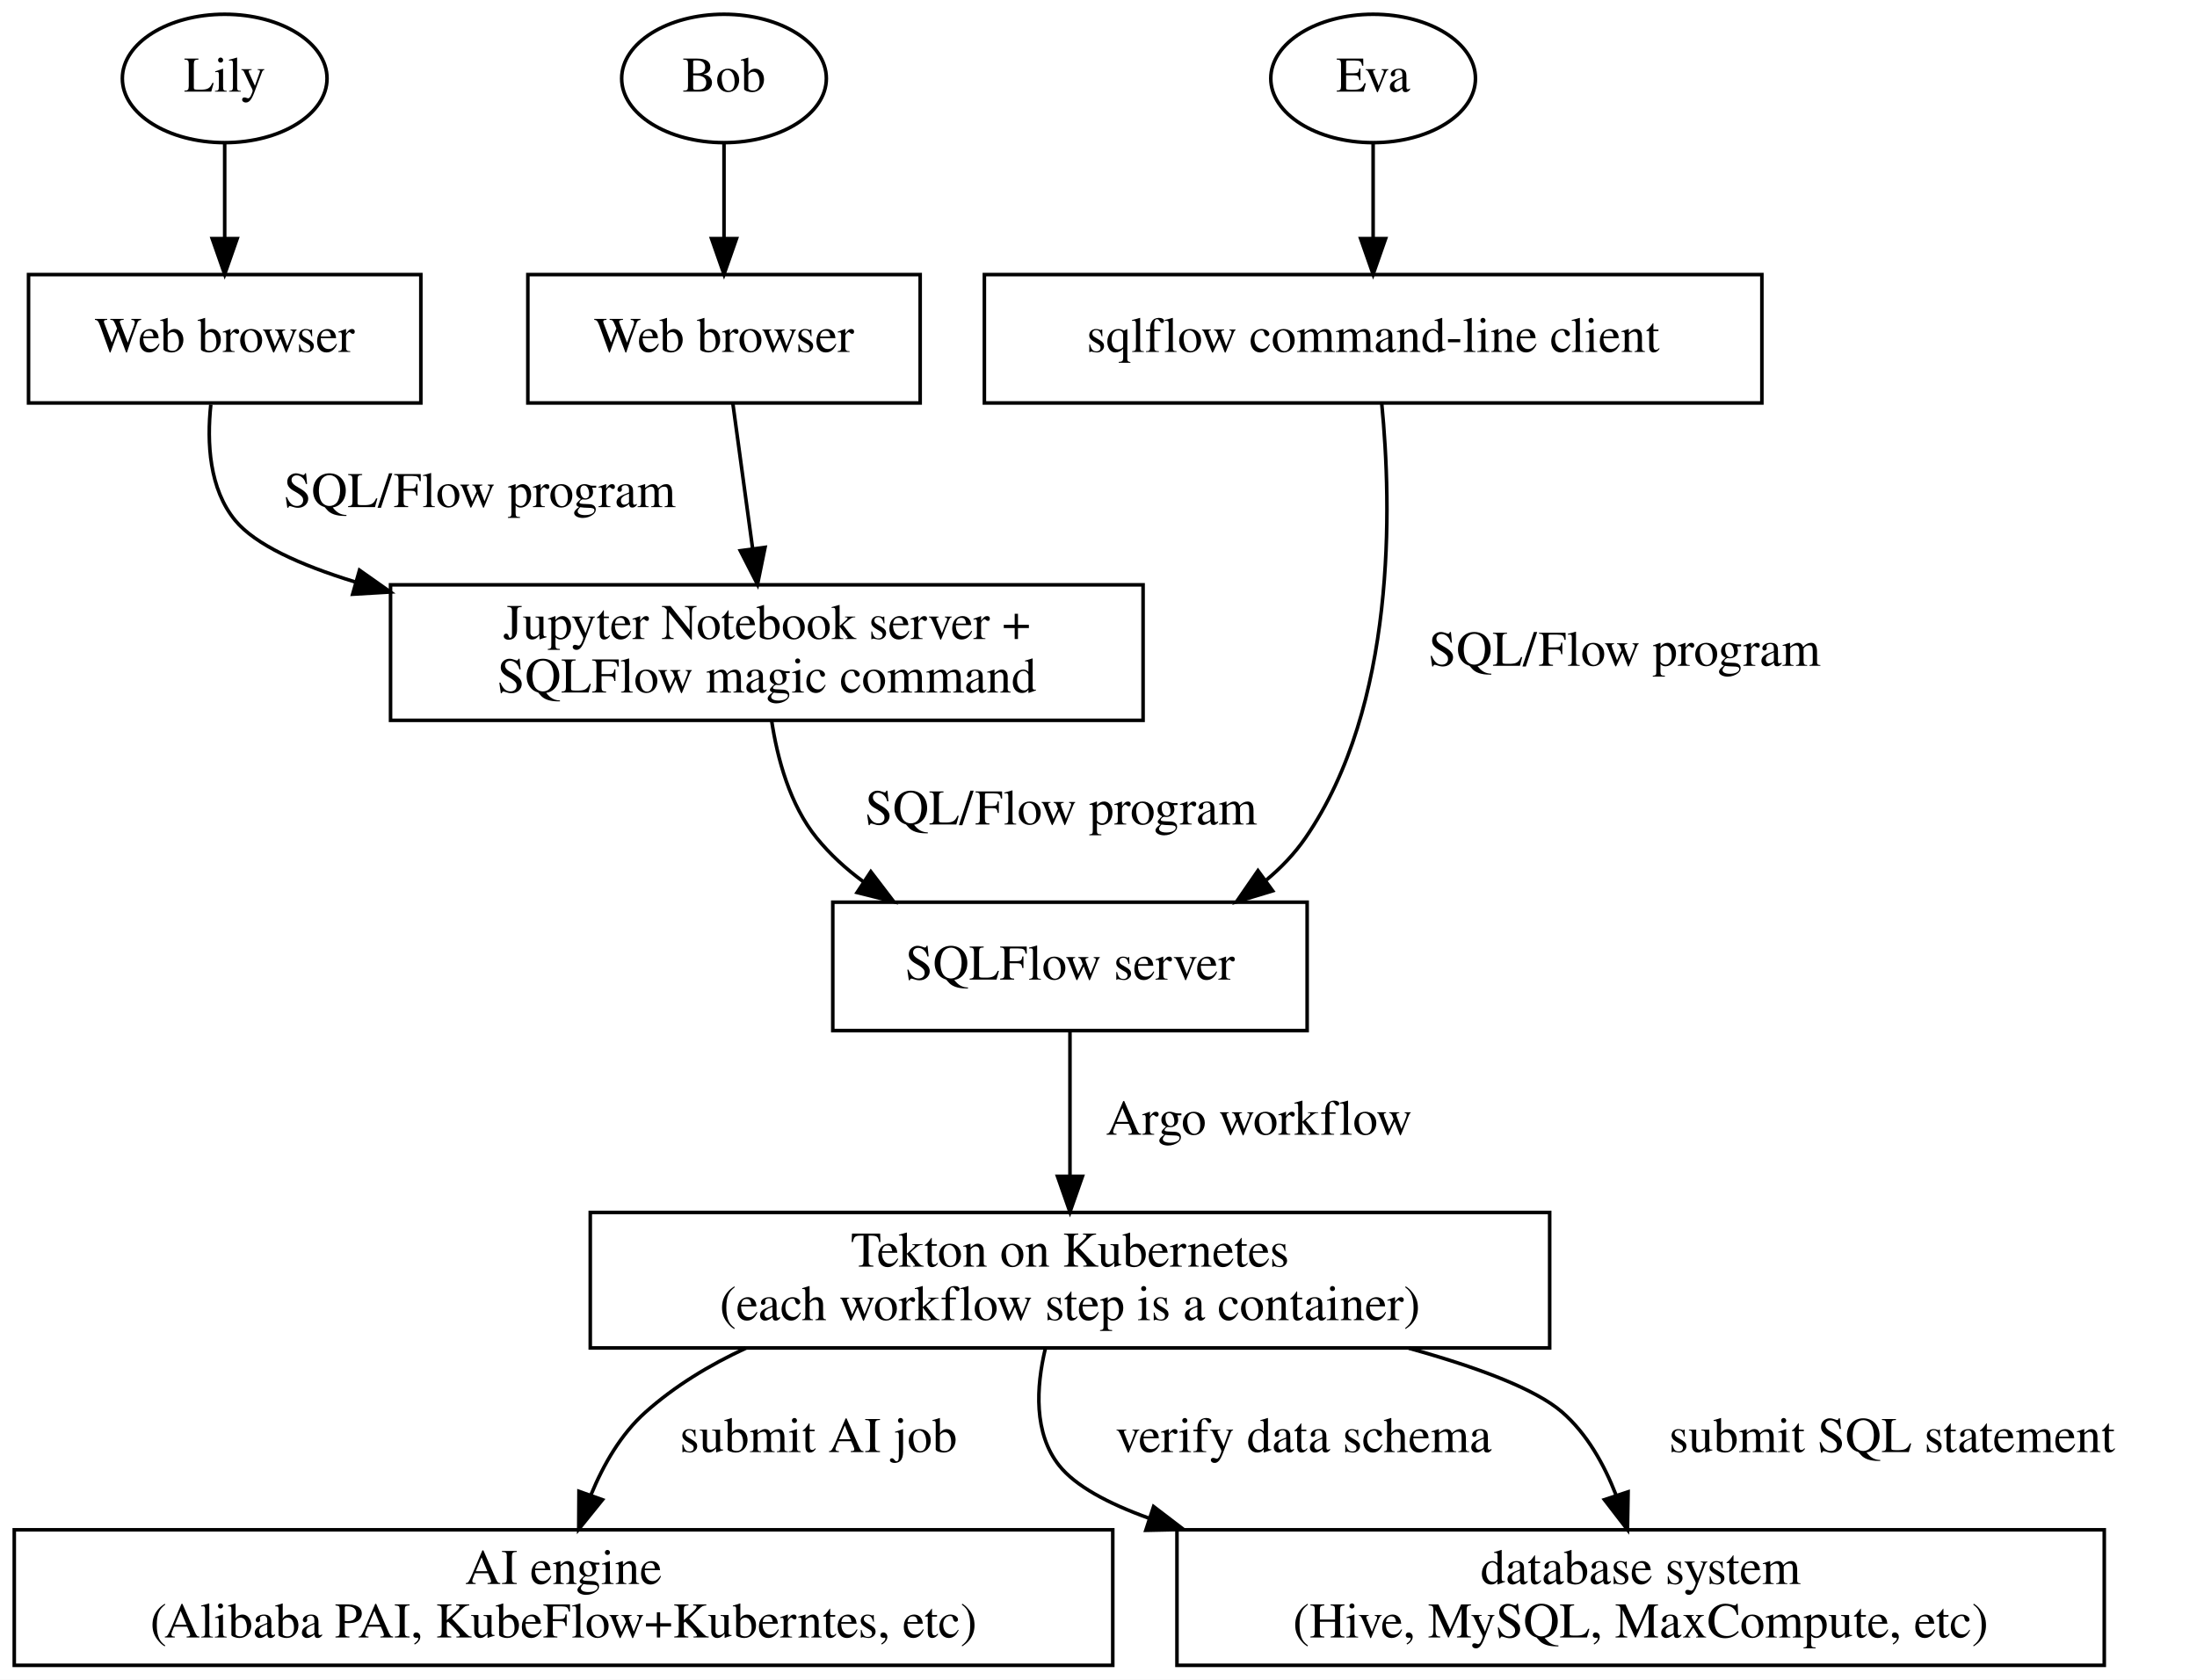
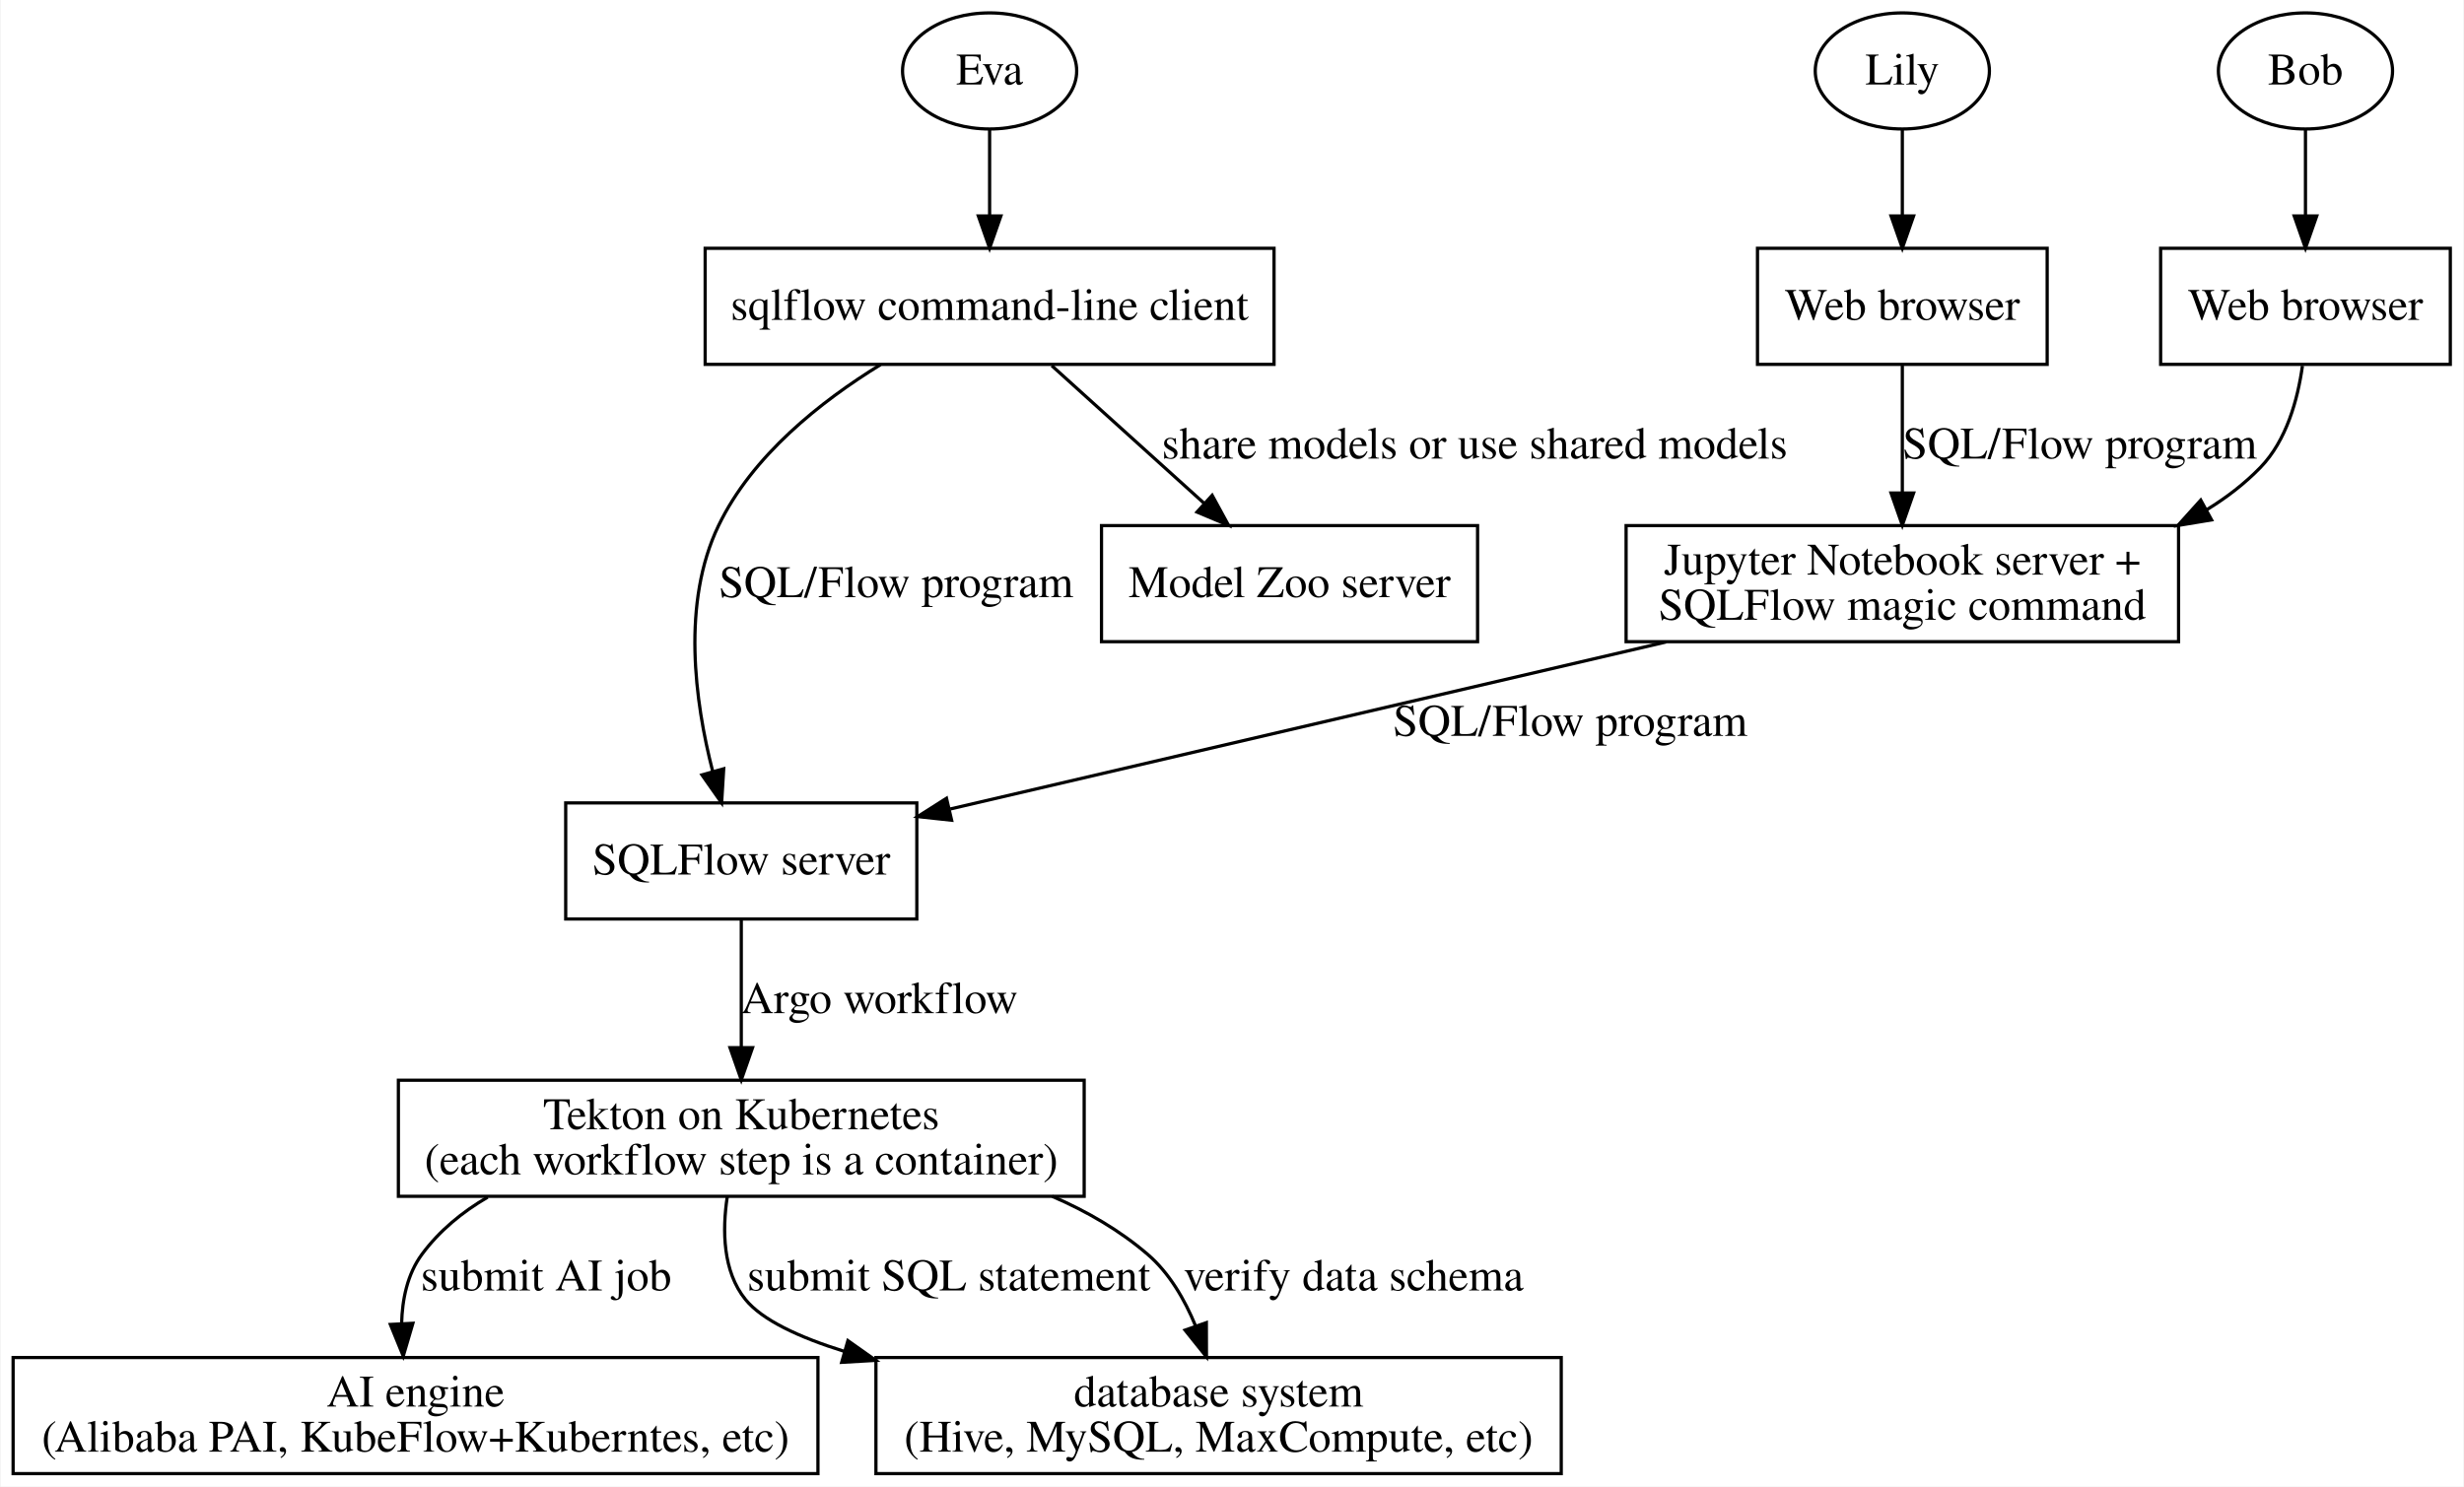
- <svg xmlns="http://www.w3.org/2000/svg" width="616pt" height="471pt" viewBox="0.00 0.00 616.00 471.00">
-   <g id="graph0" class="graph" transform="scale(1 1) rotate(0) translate(4 467)">
-     <polygon fill="#ffffff" stroke="transparent" points="-4,4 -4,-467 612,-467 612,4 -4,4" />
+ <svg xmlns="http://www.w3.org/2000/svg" width="764pt" height="461pt" viewBox="0.00 0.00 763.59 461.00">
+   <g id="graph0" class="graph" transform="scale(1 1) rotate(0) translate(4 457)">
+     <polygon fill="white" stroke="transparent" points="-4,4 -4,-457 759.59,-457 759.59,4 -4,4" />
    <g id="node1" class="node">
-       <ellipse fill="none" stroke="#000000" cx="59" cy="-445" rx="28.695" ry="18" />
-       <text text-anchor="middle" x="59" y="-441.3" font-family="Times,serif" font-size="14.00" fill="#000000">Lily</text>
+       <ellipse fill="none" stroke="black" cx="585.64" cy="-435" rx="27" ry="18" />
+       <text text-anchor="middle" x="585.64" y="-430.8" font-family="Times,serif" font-size="14.00">Lily</text>
    </g>
    <g id="node4" class="node">
-       <polygon fill="none" stroke="#000000" points="114,-390 4,-390 4,-354 114,-354 114,-390" />
-       <text text-anchor="middle" x="59" y="-368.3" font-family="Times,serif" font-size="14.00" fill="#000000">Web browser</text>
+       <polygon fill="none" stroke="black" points="630.55,-380 540.73,-380 540.73,-344 630.55,-344 630.55,-380" />
+       <text text-anchor="middle" x="585.64" y="-357.8" font-family="Times,serif" font-size="14.00">Web browser</text>
    </g>
    <g id="edge1" class="edge">
-       <path fill="none" stroke="#000000" d="M59,-426.955C59,-418.883 59,-409.176 59,-400.182" />
-       <polygon fill="#000000" stroke="#000000" points="62.5,-400.09 59,-390.09 55.5,-400.09 62.5,-400.09" />
+       <path fill="none" stroke="black" d="M585.64,-416.81C585.64,-408.79 585.64,-399.05 585.64,-390.07" />
+       <polygon fill="black" stroke="black" points="589.14,-390.03 585.64,-380.03 582.14,-390.03 589.14,-390.03" />
    </g>
    <g id="node2" class="node">
-       <ellipse fill="none" stroke="#000000" cx="199" cy="-445" rx="28.695" ry="18" />
-       <text text-anchor="middle" x="199" y="-441.3" font-family="Times,serif" font-size="14.00" fill="#000000">Bob</text>
+       <ellipse fill="none" stroke="black" cx="710.64" cy="-435" rx="27" ry="18" />
+       <text text-anchor="middle" x="710.64" y="-430.8" font-family="Times,serif" font-size="14.00">Bob</text>
    </g>
    <g id="node5" class="node">
-       <polygon fill="none" stroke="#000000" points="254,-390 144,-390 144,-354 254,-354 254,-390" />
-       <text text-anchor="middle" x="199" y="-368.3" font-family="Times,serif" font-size="14.00" fill="#000000">Web browser</text>
+       <polygon fill="none" stroke="black" points="755.55,-380 665.73,-380 665.73,-344 755.55,-344 755.55,-380" />
+       <text text-anchor="middle" x="710.64" y="-357.8" font-family="Times,serif" font-size="14.00">Web browser</text>
    </g>
    <g id="edge2" class="edge">
-       <path fill="none" stroke="#000000" d="M199,-426.955C199,-418.883 199,-409.176 199,-400.182" />
-       <polygon fill="#000000" stroke="#000000" points="202.5,-400.09 199,-390.09 195.5,-400.09 202.5,-400.09" />
+       <path fill="none" stroke="black" d="M710.64,-416.81C710.64,-408.79 710.64,-399.05 710.64,-390.07" />
+       <polygon fill="black" stroke="black" points="714.14,-390.03 710.64,-380.03 707.14,-390.03 714.14,-390.03" />
    </g>
    <g id="node3" class="node">
-       <ellipse fill="none" stroke="#000000" cx="381" cy="-445" rx="28.695" ry="18" />
-       <text text-anchor="middle" x="381" y="-441.3" font-family="Times,serif" font-size="14.00" fill="#000000">Eva</text>
+       <ellipse fill="none" stroke="black" cx="302.64" cy="-435" rx="27" ry="18" />
+       <text text-anchor="middle" x="302.64" y="-430.8" font-family="Times,serif" font-size="14.00">Eva</text>
    </g>
    <g id="node6" class="node">
-       <polygon fill="none" stroke="#000000" points="490,-390 272,-390 272,-354 490,-354 490,-390" />
-       <text text-anchor="middle" x="381" y="-368.3" font-family="Times,serif" font-size="14.00" fill="#000000">sqlflow command-line client</text>
+       <polygon fill="none" stroke="black" points="390.83,-380 214.44,-380 214.44,-344 390.83,-344 390.83,-380" />
+       <text text-anchor="middle" x="302.64" y="-357.8" font-family="Times,serif" font-size="14.00">sqlflow command-line client</text>
    </g>
    <g id="edge10" class="edge">
-       <path fill="none" stroke="#000000" d="M381,-426.955C381,-418.883 381,-409.176 381,-400.182" />
-       <polygon fill="#000000" stroke="#000000" points="384.5,-400.09 381,-390.09 377.5,-400.09 384.5,-400.09" />
+       <path fill="none" stroke="black" d="M302.64,-416.81C302.64,-408.79 302.64,-399.05 302.64,-390.07" />
+       <polygon fill="black" stroke="black" points="306.14,-390.03 302.64,-380.03 299.14,-390.03 306.14,-390.03" />
    </g>
    <g id="node7" class="node">
-       <polygon fill="none" stroke="#000000" points="316.5,-303 105.5,-303 105.5,-265 316.5,-265 316.5,-303" />
-       <text text-anchor="middle" x="211" y="-287.8" font-family="Times,serif" font-size="14.00" fill="#000000">Jupyter Notebook server +</text>
-       <text text-anchor="middle" x="211" y="-272.8" font-family="Times,serif" font-size="14.00" fill="#000000"> SQLFlow magic command</text>
+       <polygon fill="none" stroke="black" points="671.29,-294 499.99,-294 499.99,-258 671.29,-258 671.29,-294" />
+       <text text-anchor="middle" x="585.64" y="-278.8" font-family="Times,serif" font-size="14.00">Jupyter Notebook server +</text>
+       <text text-anchor="middle" x="585.64" y="-264.8" font-family="Times,serif" font-size="14.00"> SQLFlow magic command</text>
    </g>
    <g id="edge3" class="edge">
-       <path fill="none" stroke="#000000" d="M55.111,-353.544C53.975,-342.883 54.633,-329.87 62,-321 67.57,-314.293 80.025,-308.597 95.481,-303.835" />
-       <polygon fill="#000000" stroke="#000000" points="96.801,-307.098 105.457,-300.989 94.881,-300.366 96.801,-307.098" />
-       <text text-anchor="middle" x="130.5" y="-324.8" font-family="Times,serif" font-size="14.00" fill="#000000">SQL/Flow program</text>
+       <path fill="none" stroke="black" d="M585.64,-343.6C585.64,-332.26 585.64,-317.23 585.64,-304.32" />
+       <polygon fill="black" stroke="black" points="589.14,-304.1 585.64,-294.1 582.14,-304.1 589.14,-304.1" />
+       <text text-anchor="middle" x="640.66" y="-314.8" font-family="Times,serif" font-size="14.00">SQL/Flow program</text>
    </g>
    <g id="edge4" class="edge">
-       <path fill="none" stroke="#000000" d="M201.486,-353.766C203.079,-342.087 205.181,-326.669 207.005,-313.298" />
-       <polygon fill="#000000" stroke="#000000" points="210.509,-313.505 208.392,-303.123 203.573,-312.559 210.509,-313.505" />
+       <path fill="none" stroke="black" d="M709.7,-343.54C708.25,-333.14 704.78,-320.37 696.64,-312 691.76,-306.99 686.18,-302.69 680.16,-299.01" />
+       <polygon fill="black" stroke="black" points="681.53,-295.77 671.08,-294.04 678.17,-301.91 681.53,-295.77" />
    </g>
    <g id="node8" class="node">
-       <polygon fill="none" stroke="#000000" points="362.5,-214 229.5,-214 229.5,-178 362.5,-178 362.5,-214" />
-       <text text-anchor="middle" x="296" y="-192.3" font-family="Times,serif" font-size="14.00" fill="#000000">SQLFlow server</text>
+       <polygon fill="none" stroke="black" points="280.07,-208 171.2,-208 171.2,-172 280.07,-172 280.07,-208" />
+       <text text-anchor="middle" x="225.64" y="-185.8" font-family="Times,serif" font-size="14.00">SQLFlow server</text>
    </g>
    <g id="edge11" class="edge">
-       <path fill="none" stroke="#000000" d="M383.412,-353.827C386.216,-325.231 387.601,-269.168 362,-232 358.977,-227.611 355.24,-223.707 351.093,-220.244" />
-       <polygon fill="#000000" stroke="#000000" points="352.834,-217.182 342.693,-214.117 348.709,-222.838 352.834,-217.182" />
-       <text text-anchor="middle" x="451.5" y="-280.3" font-family="Times,serif" font-size="14.00" fill="#000000">SQL/Flow program</text>
+       <path fill="none" stroke="black" d="M268.82,-343.91C250.29,-332.53 229.03,-315.69 218.59,-294 207.09,-270.13 211.22,-239.49 216.76,-217.85" />
+       <polygon fill="black" stroke="black" points="220.19,-218.59 219.54,-208.02 213.45,-216.69 220.19,-218.59" />
+       <text text-anchor="middle" x="273.66" y="-271.8" font-family="Times,serif" font-size="14.00">SQL/Flow program</text>
+     </g>
+     <g id="node9" class="node">
+       <polygon fill="none" stroke="black" points="453.94,-294 337.33,-294 337.33,-258 453.94,-258 453.94,-294" />
+       <text text-anchor="middle" x="395.64" y="-271.8" font-family="Times,serif" font-size="14.00">Model Zoo server</text>
+     </g>
+     <g id="edge12" class="edge">
+       <path fill="none" stroke="black" d="M321.91,-343.6C335.59,-331.24 354.13,-314.49 369.19,-300.88" />
+       <polygon fill="black" stroke="black" points="371.64,-303.4 376.71,-294.1 366.94,-298.2 371.64,-303.4" />
+       <text text-anchor="middle" x="453.03" y="-314.8" font-family="Times,serif" font-size="14.00">share models or use shared models</text>
    </g>
    <g id="edge5" class="edge">
-       <path fill="none" stroke="#000000" d="M212.341,-264.966C213.954,-254.288 217.454,-241.288 225,-232 228.74,-227.396 233.222,-223.324 238.092,-219.734" />
-       <polygon fill="#000000" stroke="#000000" points="240.162,-222.562 246.591,-214.141 236.314,-216.715 240.162,-222.562" />
-       <text text-anchor="middle" x="293.5" y="-235.8" font-family="Times,serif" font-size="14.00" fill="#000000">SQL/Flow program</text>
+       <path fill="none" stroke="black" d="M512.35,-257.9C447.21,-242.7 352.89,-220.69 290.45,-206.12" />
+       <polygon fill="black" stroke="black" points="290.86,-202.63 280.33,-203.76 289.27,-209.44 290.86,-202.63" />
+       <text text-anchor="middle" x="482.66" y="-228.8" font-family="Times,serif" font-size="14.00">SQL/Flow program</text>
    </g>
-     <g id="node9" class="node">
-       <polygon fill="none" stroke="#000000" points="430.5,-127 161.5,-127 161.5,-89 430.5,-89 430.5,-127" />
-       <text text-anchor="middle" x="296" y="-111.8" font-family="Times,serif" font-size="14.00" fill="#000000">Tekton on Kubernetes</text>
-       <text text-anchor="middle" x="296" y="-96.8" font-family="Times,serif" font-size="14.00" fill="#000000">(each workflow step is a container)</text>
+     <g id="node10" class="node">
+       <polygon fill="none" stroke="black" points="331.96,-122 119.32,-122 119.32,-86 331.96,-86 331.96,-122" />
+       <text text-anchor="middle" x="225.64" y="-106.8" font-family="Times,serif" font-size="14.00">Tekton on Kubernetes</text>
+       <text text-anchor="middle" x="225.64" y="-92.8" font-family="Times,serif" font-size="14.00">(each workflow step is a container)</text>
    </g>
    <g id="edge6" class="edge">
-       <path fill="none" stroke="#000000" d="M296,-177.766C296,-166.088 296,-150.669 296,-137.298" />
-       <polygon fill="#000000" stroke="#000000" points="299.5,-137.124 296,-127.124 292.5,-137.124 299.5,-137.124" />
-       <text text-anchor="middle" x="349" y="-148.8" font-family="Times,serif" font-size="14.00" fill="#000000">Argo workflow</text>
+       <path fill="none" stroke="black" d="M225.64,-171.6C225.64,-160.26 225.64,-145.23 225.64,-132.32" />
+       <polygon fill="black" stroke="black" points="229.14,-132.1 225.64,-122.1 222.14,-132.1 229.14,-132.1" />
+       <text text-anchor="middle" x="268.49" y="-142.8" font-family="Times,serif" font-size="14.00">Argo workflow</text>
    </g>
-     <g id="node10" class="node">
-       <polygon fill="none" stroke="#000000" points="308,-38 0,-38 0,0 308,0 308,-38" />
-       <text text-anchor="middle" x="154" y="-22.8" font-family="Times,serif" font-size="14.00" fill="#000000">AI engine</text>
-       <text text-anchor="middle" x="154" y="-7.8" font-family="Times,serif" font-size="14.00" fill="#000000">(Alibaba PAI, KubeFlow+Kuberntes, etc)</text>
+     <g id="node11" class="node">
+       <polygon fill="none" stroke="black" points="249.41,-36 -0.14,-36 -0.14,0 249.41,0 249.41,-36" />
+       <text text-anchor="middle" x="124.64" y="-20.8" font-family="Times,serif" font-size="14.00">AI engine</text>
+       <text text-anchor="middle" x="124.64" y="-6.8" font-family="Times,serif" font-size="14.00">(Alibaba PAI, KubeFlow+Kuberntes, etc)</text>
    </g>
    <g id="edge8" class="edge">
-       <path fill="none" stroke="#000000" d="M205.134,-88.942C194.916,-84.225 185.238,-78.341 177,-71 170.114,-64.864 165.19,-56.279 161.714,-47.851" />
-       <polygon fill="#000000" stroke="#000000" points="164.923,-46.429 158.268,-38.186 158.33,-48.781 164.923,-46.429" />
-       <text text-anchor="middle" x="225.5" y="-59.8" font-family="Times,serif" font-size="14.00" fill="#000000">submit AI job</text>
+       <path fill="none" stroke="black" d="M147,-85.73C139.11,-81.14 132.04,-75.33 126.62,-68 122.11,-61.88 120.5,-54.06 120.32,-46.47" />
+       <polygon fill="black" stroke="black" points="123.82,-46.62 120.83,-36.45 116.83,-46.26 123.82,-46.62" />
+       <text text-anchor="middle" x="165.15" y="-56.8" font-family="Times,serif" font-size="14.00">submit AI job</text>
    </g>
-     <g id="node11" class="node">
-       <polygon fill="none" stroke="#000000" points="586,-38 326,-38 326,0 586,0 586,-38" />
-       <text text-anchor="middle" x="456" y="-22.8" font-family="Times,serif" font-size="14.00" fill="#000000">database system</text>
-       <text text-anchor="middle" x="456" y="-7.8" font-family="Times,serif" font-size="14.00" fill="#000000">(Hive, MySQL, MaxCompute, etc)</text>
+     <g id="node12" class="node">
+       <polygon fill="none" stroke="black" points="479.88,-36 267.39,-36 267.39,0 479.88,0 479.88,-36" />
+       <text text-anchor="middle" x="373.64" y="-20.8" font-family="Times,serif" font-size="14.00">database system</text>
+       <text text-anchor="middle" x="373.64" y="-6.8" font-family="Times,serif" font-size="14.00">(Hive, MySQL, MaxCompute, etc)</text>
    </g>
    <g id="edge7" class="edge">
-       <path fill="none" stroke="#000000" d="M391.028,-88.917C410.029,-83.646 426.469,-77.555 434,-71 440.962,-64.94 445.778,-56.304 449.086,-47.806" />
-       <polygon fill="#000000" stroke="#000000" points="452.494,-48.649 452.315,-38.056 445.849,-46.449 452.494,-48.649" />
-       <text text-anchor="middle" x="526.5" y="-59.8" font-family="Times,serif" font-size="14.00" fill="#000000">submit SQL statement</text>
+       <path fill="none" stroke="black" d="M221.28,-85.79C219.74,-75.48 219.86,-62.72 226.94,-54 232.08,-47.66 243.42,-42.33 257.63,-37.9" />
+       <polygon fill="black" stroke="black" points="258.7,-41.24 267.35,-35.12 256.77,-34.51 258.7,-41.24" />
+       <text text-anchor="middle" x="289.99" y="-56.8" font-family="Times,serif" font-size="14.00">submit SQL statement</text>
    </g>
    <g id="edge9" class="edge">
-       <path fill="none" stroke="#000000" d="M289.083,-88.784C286.528,-78.045 285.778,-65.045 293,-56 297.536,-50.319 306.541,-45.444 318.091,-41.278" />
-       <polygon fill="#000000" stroke="#000000" points="319.444,-44.518 327.863,-38.087 317.271,-37.864 319.444,-44.518" />
-       <text text-anchor="middle" x="361.5" y="-59.8" font-family="Times,serif" font-size="14.00" fill="#000000">verify data schema</text>
+       <path fill="none" stroke="black" d="M322.05,-85.99C332.77,-81.36 342.94,-75.47 351.64,-68 358.38,-62.21 363.15,-53.94 366.48,-45.85" />
+       <polygon fill="black" stroke="black" points="369.84,-46.82 369.87,-36.23 363.24,-44.5 369.84,-46.82" />
+       <text text-anchor="middle" x="415.5" y="-56.8" font-family="Times,serif" font-size="14.00">verify data schema</text>
    </g>
  </g>
</svg>
